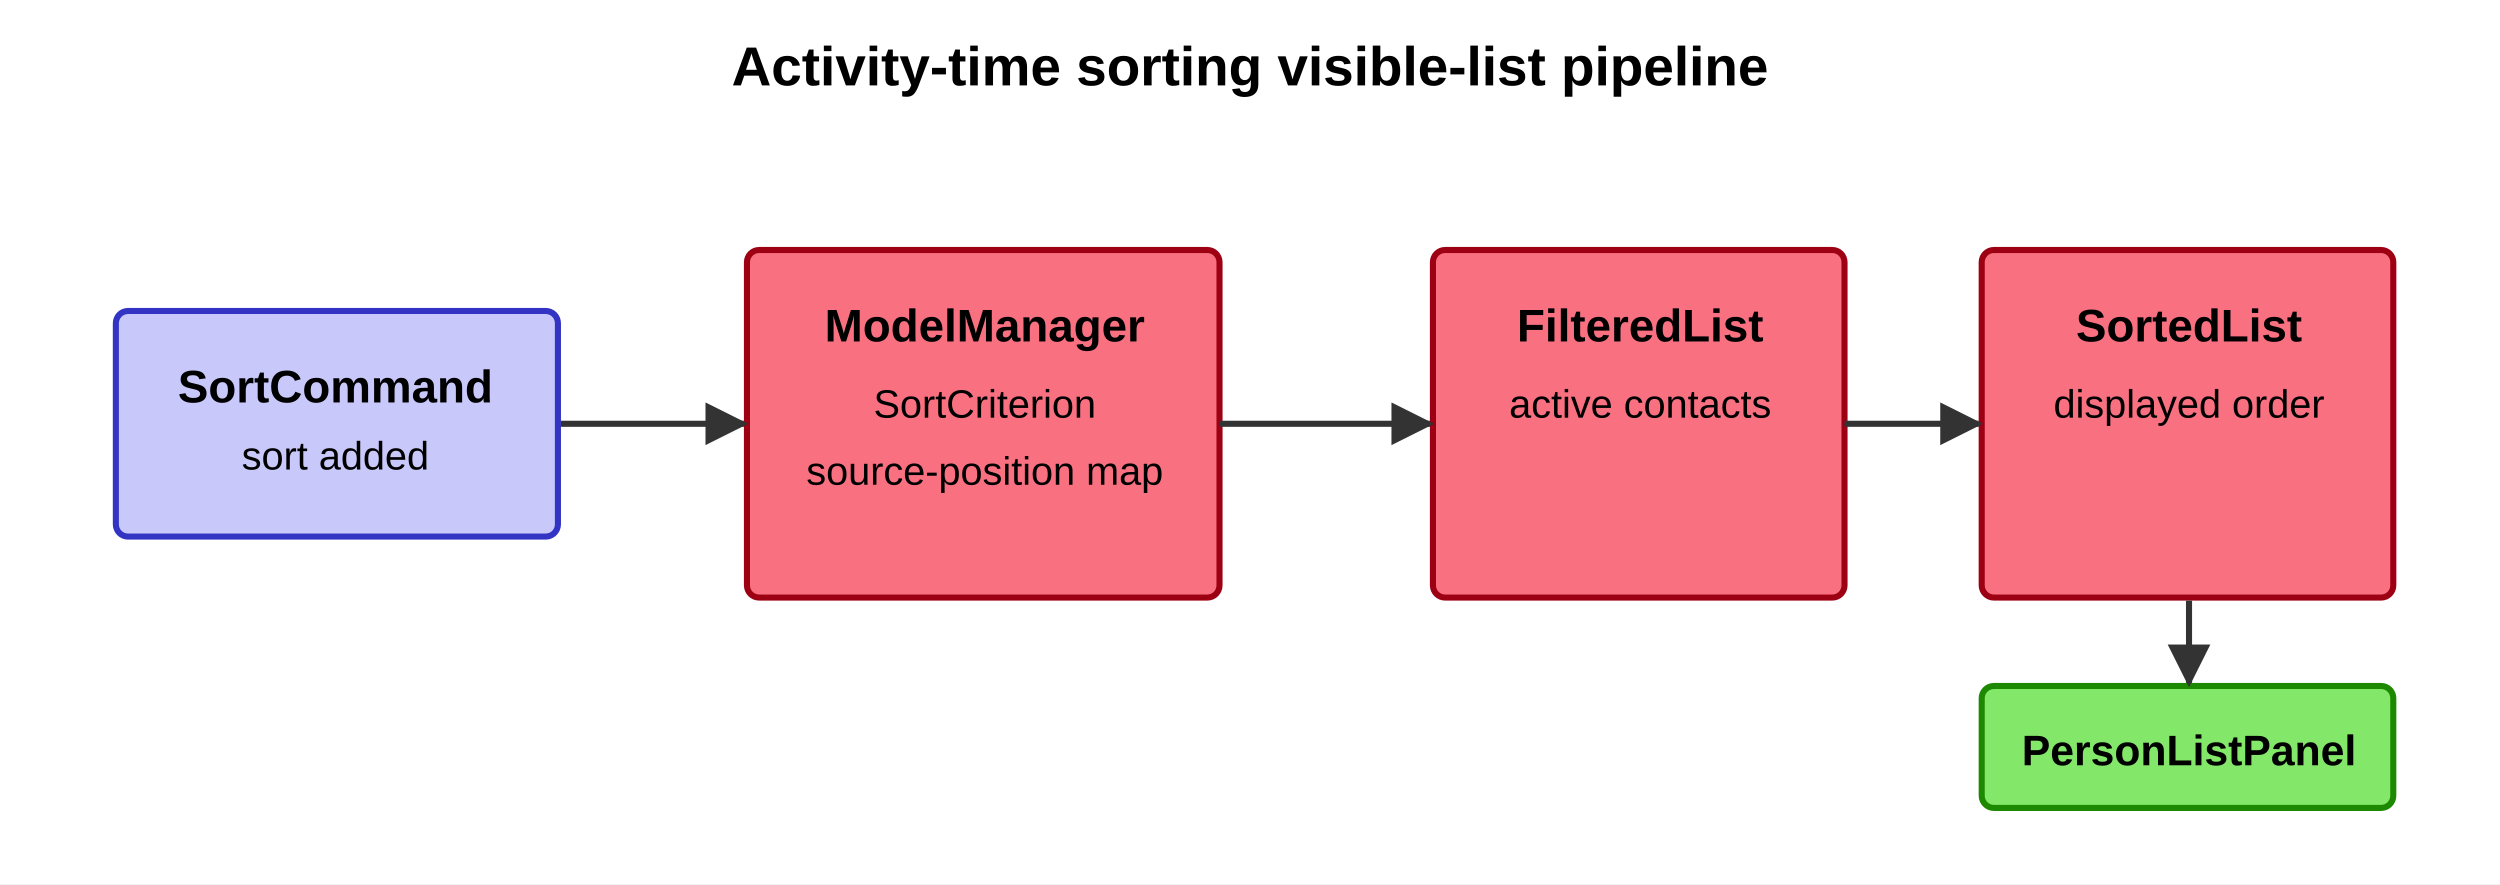
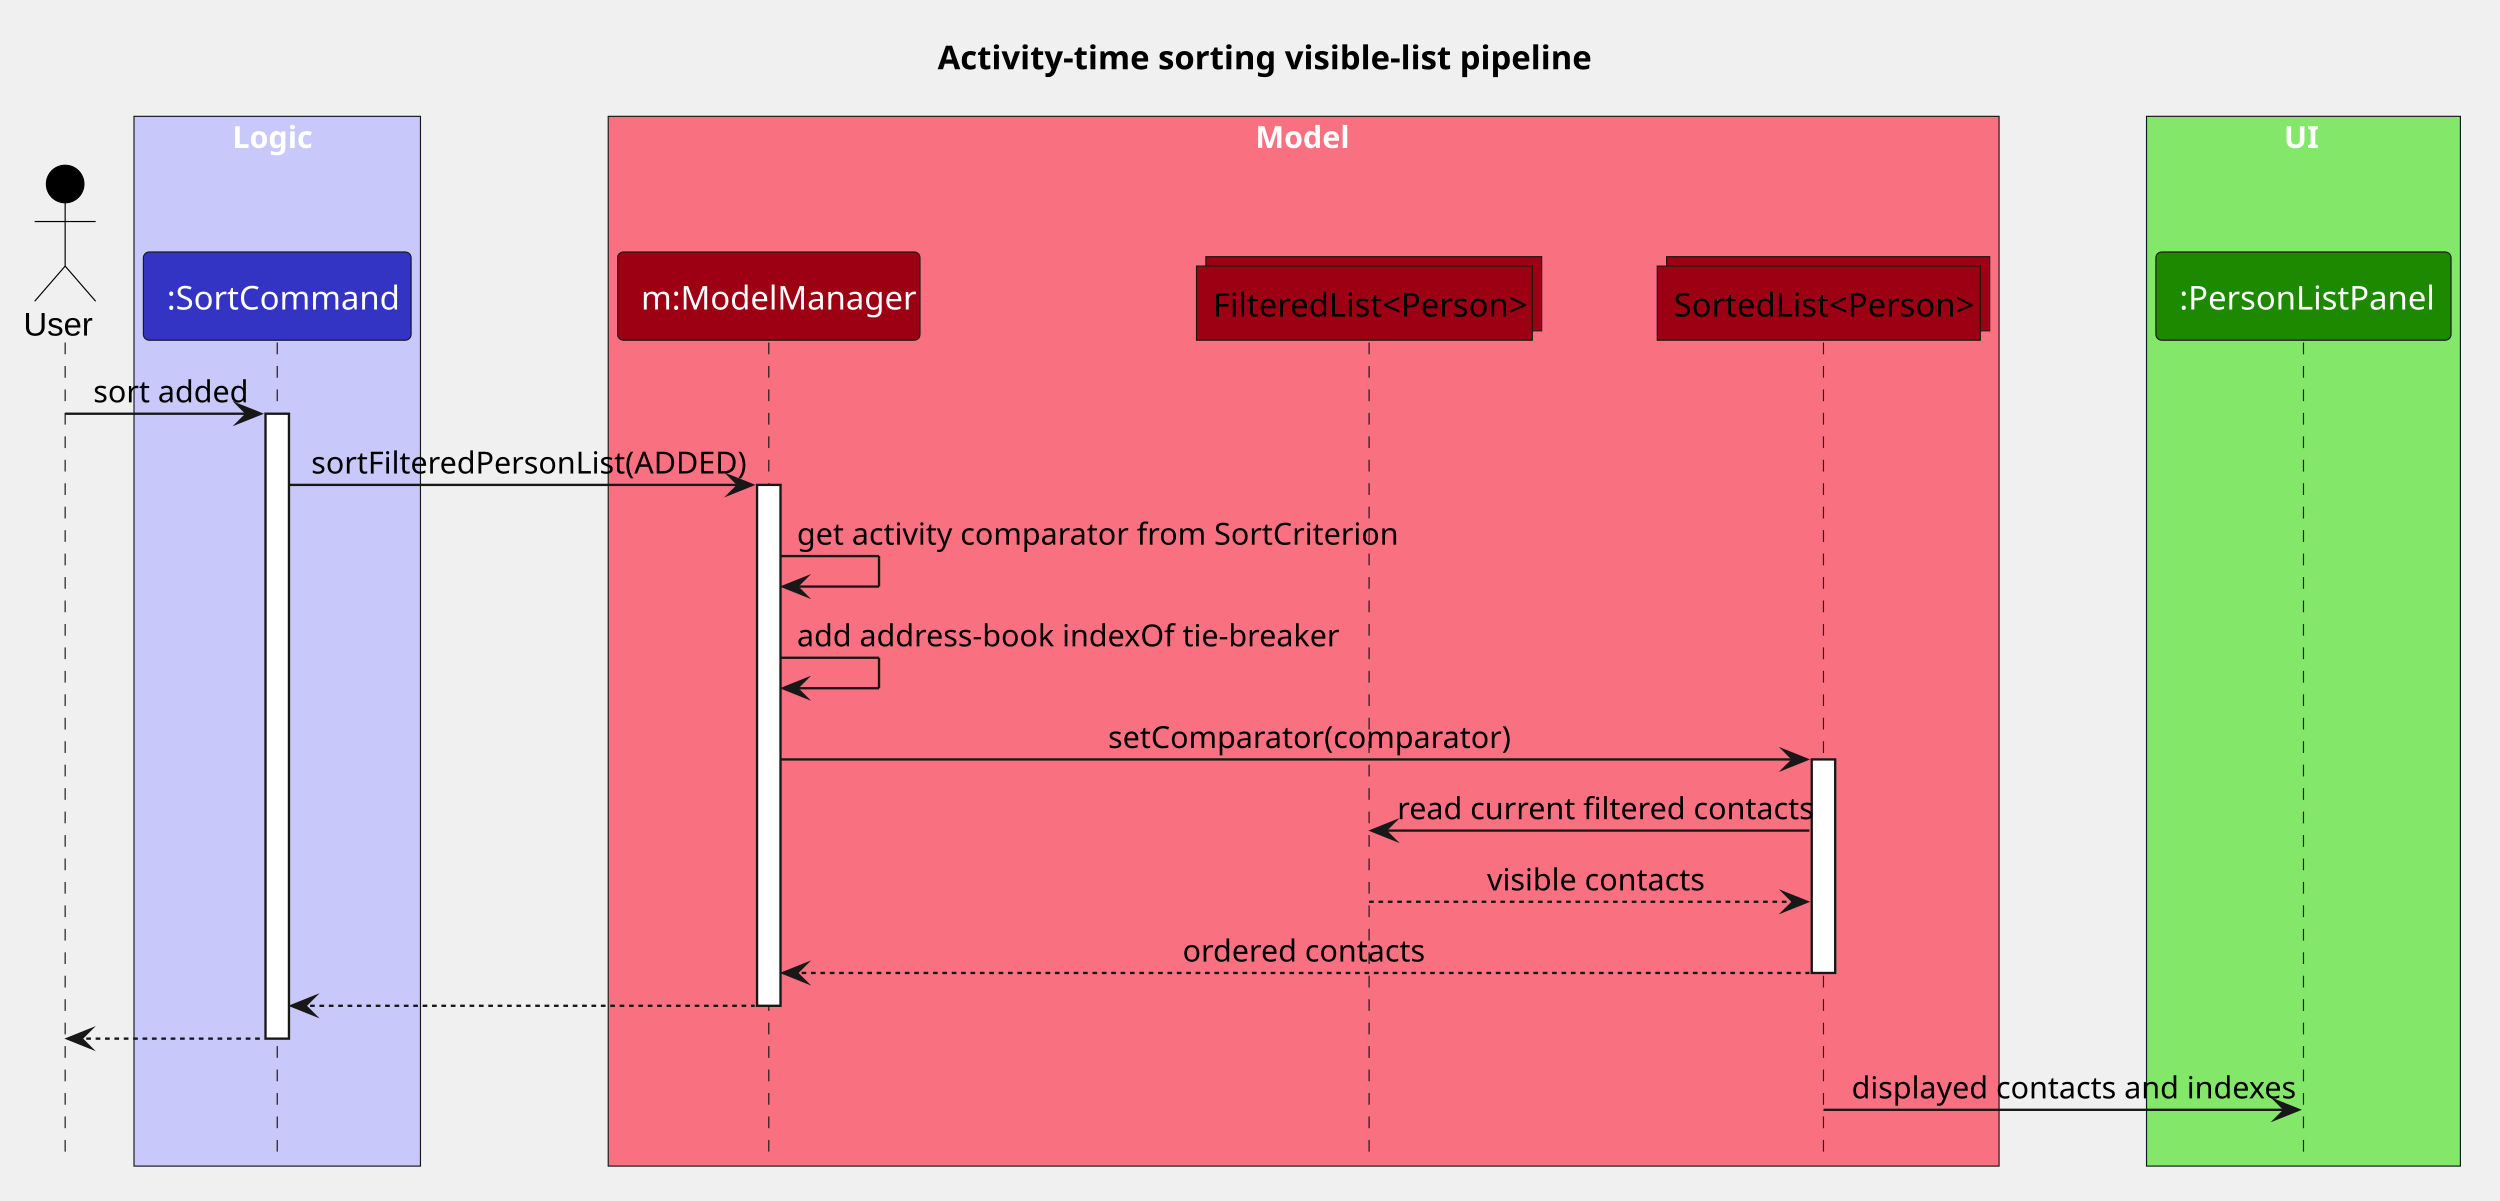
- <svg xmlns="http://www.w3.org/2000/svg" width="820" height="290" viewBox="0 0 820 290" role="img" aria-labelledby="title description">
-   <defs>
-     <marker id="arrow" viewBox="0 0 10 10" refX="9" refY="5" markerWidth="7" markerHeight="7" orient="auto-start-reverse">
-       <path d="M 0 0 L 10 5 L 0 10 z" fill="#333333" />
-     </marker>
-   </defs>
-   <rect width="820" height="290" fill="#ffffff" />
-   <text x="410" y="28" text-anchor="middle" font-family="Arial, sans-serif" font-size="18" font-weight="bold">Activity-time sorting visible-list pipeline</text>
-   <rect x="38" y="102" width="145" height="74" rx="4" fill="#c8c8fa" stroke="#3333c4" stroke-width="2" />
-   <text x="110" y="132" text-anchor="middle" font-family="Arial, sans-serif" font-size="15" font-weight="bold">SortCommand</text>
-   <text x="110" y="154" text-anchor="middle" font-family="Arial, sans-serif" font-size="13">sort added</text>
-   <rect x="245" y="82" width="155" height="114" rx="4" fill="#f97181" stroke="#9d0012" stroke-width="2" />
-   <text x="323" y="112" text-anchor="middle" font-family="Arial, sans-serif" font-size="15" font-weight="bold">ModelManager</text>
-   <text x="323" y="137" text-anchor="middle" font-family="Arial, sans-serif" font-size="13">SortCriterion</text>
-   <text x="323" y="159" text-anchor="middle" font-family="Arial, sans-serif" font-size="13">source-position map</text>
-   <rect x="470" y="82" width="135" height="114" rx="4" fill="#f97181" stroke="#9d0012" stroke-width="2" />
-   <text x="538" y="112" text-anchor="middle" font-family="Arial, sans-serif" font-size="15" font-weight="bold">FilteredList</text>
-   <text x="538" y="137" text-anchor="middle" font-family="Arial, sans-serif" font-size="13">active contacts</text>
-   <rect x="650" y="82" width="135" height="114" rx="4" fill="#f97181" stroke="#9d0012" stroke-width="2" />
-   <text x="718" y="112" text-anchor="middle" font-family="Arial, sans-serif" font-size="15" font-weight="bold">SortedList</text>
-   <text x="718" y="137" text-anchor="middle" font-family="Arial, sans-serif" font-size="13">displayed order</text>
-   <line x1="184" y1="139" x2="244" y2="139" stroke="#333333" stroke-width="2" marker-end="url(#arrow)" />
-   <line x1="400" y1="139" x2="469" y2="139" stroke="#333333" stroke-width="2" marker-end="url(#arrow)" />
-   <line x1="605" y1="139" x2="649" y2="139" stroke="#333333" stroke-width="2" marker-end="url(#arrow)" />
-   <rect x="650" y="225" width="135" height="40" rx="4" fill="#83e769" stroke="#1d8900" stroke-width="2" />
-   <text x="718" y="251" text-anchor="middle" font-family="Arial, sans-serif" font-size="14" font-weight="bold">PersonListPanel</text>
-   <line x1="718" y1="197" x2="718" y2="224" stroke="#333333" stroke-width="2" marker-end="url(#arrow)" />
+ <svg xmlns="http://www.w3.org/2000/svg" version="1.1" data-diagram-type="SEQUENCE" style="width:1066px;height:512px;background:#FFFFFF;" width="1066px" height="512px" viewBox="0 0 1066 512" zoomAndPan="magnify" preserveAspectRatio="none" contentStyleType="text/css">
+   <defs />
+   <g font-family="sans-serif" lengthAdjust="spacing">
+     <g class="title" data-source-line="4">
+       <text x="399.812" y="29.533" fill="#000" font-size="14" textLength="264.496" font-weight="700">Activity-time sorting visible-list pipeline</text>
+     </g>
+     <rect x="57.14" y="49.609" width="122.145" height="447.614" fill="#C8C8FA" style="stroke:#181818;stroke-width:0.5;" />
+     <text x="99.074" y="63.104" fill="#FFF" font-size="13" textLength="34.665" font-weight="700">Logic</text>
+     <rect x="259.347" y="49.609" width="593.052" height="447.614" fill="#F97181" style="stroke:#181818;stroke-width:0.5;" />
+     <text x="535.291" y="63.104" fill="#FFF" font-size="13" textLength="37.553" font-weight="700">Model</text>
+     <rect x="915.28" y="49.609" width="133.841" height="447.614" fill="#83E769" style="stroke:#181818;stroke-width:0.5;" />
+     <text x="973.894" y="63.104" fill="#FFF" font-size="13" textLength="13" font-weight="700">UI</text>
+     <g class="participant-lifeline" data-qualified-name="User" data-entity-uid="part1" id="part1-lifeline" data-source-line="6">
+       <g>
+         <rect x="24.279" y="146.06" width="8" height="345.164" fill="#000" fill-opacity="0" />
+         <line x1="27.779" y1="146.06" x2="27.779" y2="491.224" style="stroke:#181818;stroke-width:0.5;stroke-dasharray:5,5;" />
+       </g>
+     </g>
+     <g class="participant-lifeline" data-qualified-name="SortCommand" data-entity-uid="part2" id="part2-lifeline" data-source-line="9">
+       <g>
+         <rect x="114.712" y="146.06" width="8" height="345.164" fill="#000" fill-opacity="0" />
+         <line x1="118.212" y1="146.06" x2="118.212" y2="491.224" style="stroke:#181818;stroke-width:0.5;stroke-dasharray:5,5;" />
+       </g>
+     </g>
+     <g>
+       <rect x="113.212" y="176.411" width="10" height="266.461" fill="#FFF" style="stroke:#181818;stroke-width:1;" />
+     </g>
+     <g class="participant-lifeline" data-qualified-name="ModelManager" data-entity-uid="part3" id="part3-lifeline" data-source-line="13">
+       <g>
+         <rect x="324.315" y="146.06" width="8" height="345.164" fill="#000" fill-opacity="0" />
+         <line x1="327.815" y1="146.06" x2="327.815" y2="491.224" style="stroke:#181818;stroke-width:0.5;stroke-dasharray:5,5;" />
+       </g>
+     </g>
+     <g>
+       <rect x="322.815" y="206.763" width="10" height="222.109" fill="#FFF" style="stroke:#181818;stroke-width:1;" />
+     </g>
+     <g class="participant-lifeline" data-qualified-name="FilteredList" data-entity-uid="part4" id="part4-lifeline" data-source-line="14">
+       <g>
+         <rect x="580.28" y="146.06" width="8" height="345.164" fill="#000" fill-opacity="0" />
+         <line x1="583.78" y1="146.06" x2="583.78" y2="491.224" style="stroke:#181818;stroke-width:0.5;stroke-dasharray:5,5;" />
+       </g>
+     </g>
+     <g class="participant-lifeline" data-qualified-name="SortedList" data-entity-uid="part5" id="part5-lifeline" data-source-line="15">
+       <g>
+         <rect x="774.027" y="146.06" width="8" height="345.164" fill="#000" fill-opacity="0" />
+         <line x1="777.527" y1="146.06" x2="777.527" y2="491.224" style="stroke:#181818;stroke-width:0.5;stroke-dasharray:5,5;" />
+       </g>
+     </g>
+     <g>
+       <rect x="772.527" y="323.817" width="10" height="91.055" fill="#FFF" style="stroke:#181818;stroke-width:1;" />
+     </g>
+     <g class="participant-lifeline" data-qualified-name="PersonListPanel" data-entity-uid="part6" id="part6-lifeline" data-source-line="19">
+       <g>
+         <rect x="978.7" y="146.06" width="8" height="345.164" fill="#000" fill-opacity="0" />
+         <line x1="982.2" y1="146.06" x2="982.2" y2="491.224" style="stroke:#181818;stroke-width:0.5;stroke-dasharray:5,5;" />
+       </g>
+     </g>
+     <g class="participant participant-head" data-qualified-name="User" data-entity-uid="part1" id="part1-head" data-source-line="6">
+       <text x="10" y="143.093" fill="#000" font-size="14" textLength="29.559" font-family="Arial">User</text>
+       <ellipse cx="27.779" cy="78.461" rx="8" ry="8" fill="#000" style="stroke:#000;stroke-width:0.5;" />
+       <path d="M27.779,86.461 L27.779,113.461 M14.779,94.461 L40.779,94.461 M27.779,113.461 L14.779,128.461 M27.779,113.461 L40.779,128.461" style="stroke:#000;stroke-width:0.5;" fill="none" />
+     </g>
+     <g class="participant participant-head" data-qualified-name="SortCommand" data-entity-uid="part2" id="part2-head" data-source-line="9">
+       <rect x="61.14" y="107.45" width="114.145" height="37.609" fill="#3333C4" style="stroke:#181818;stroke-width:0.5;" rx="2.5" ry="2.5" />
+       <text x="71.14" y="131.983" fill="#FFF" font-size="14" textLength="94.145">:SortCommand</text>
+     </g>
+     <g class="participant participant-head" data-qualified-name="ModelManager" data-entity-uid="part3" id="part3-head" data-source-line="13">
+       <rect x="263.347" y="107.45" width="128.938" height="37.609" fill="#9D0012" style="stroke:#181818;stroke-width:0.5;" rx="2.5" ry="2.5" />
+       <text x="273.347" y="131.983" fill="#FFF" font-size="14" textLength="108.938">m:ModelManager</text>
+     </g>
+     <g class="participant participant-head" data-qualified-name="FilteredList" data-entity-uid="part4" id="part4-head" data-source-line="14">
+       <rect x="514.19" y="109.45" width="143.179" height="31.609" fill="#9D0012" style="stroke:#181818;stroke-width:0.5;" />
+       <rect x="510.19" y="113.45" width="143.179" height="31.609" fill="#9D0012" style="stroke:#181818;stroke-width:0.5;" />
+       <text x="517.19" y="134.983" fill="#000" font-size="14" textLength="129.179">FilteredList&lt;Person&gt;</text>
+     </g>
+     <g class="participant participant-head" data-qualified-name="SortedList" data-entity-uid="part5" id="part5-head" data-source-line="15">
+       <rect x="710.655" y="109.45" width="137.744" height="31.609" fill="#9D0012" style="stroke:#181818;stroke-width:0.5;" />
+       <rect x="706.655" y="113.45" width="137.744" height="31.609" fill="#9D0012" style="stroke:#181818;stroke-width:0.5;" />
+       <text x="713.655" y="134.983" fill="#000" font-size="14" textLength="123.744">SortedList&lt;Person&gt;</text>
+     </g>
+     <g class="participant participant-head" data-qualified-name="PersonListPanel" data-entity-uid="part6" id="part6-head" data-source-line="19">
+       <rect x="919.28" y="107.45" width="125.841" height="37.609" fill="#1D8900" style="stroke:#181818;stroke-width:0.5;" rx="2.5" ry="2.5" />
+       <text x="929.28" y="131.983" fill="#FFF" font-size="14" textLength="105.841">:PersonListPanel</text>
+     </g>
+     <g class="message" data-entity-1="part1" data-entity-2="part2" id="msg1" data-source-line="22">
+       <polygon points="101.212,172.411,111.212,176.411,101.212,180.411,105.212,176.411" fill="#181818" style="stroke:#181818;stroke-width:1;stroke-linejoin:miter;stroke-miterlimit:10;" />
+       <line x1="27.779" y1="176.411" x2="107.212" y2="176.411" style="stroke:#181818;stroke-width:1;" />
+       <text x="39.779" y="171.555" fill="#000" font-size="13" textLength="61.433">sort added</text>
+     </g>
+     <g class="message" data-entity-1="part2" data-entity-2="part3" id="msg2" data-source-line="24">
+       <polygon points="310.815,202.763,320.815,206.763,310.815,210.763,314.815,206.763" fill="#181818" style="stroke:#181818;stroke-width:1;stroke-linejoin:miter;stroke-miterlimit:10;" />
+       <line x1="123.212" y1="206.763" x2="316.815" y2="206.763" style="stroke:#181818;stroke-width:1;" />
+       <text x="132.712" y="201.906" fill="#000" font-size="13" textLength="180.604">sortFilteredPersonList(ADDED)</text>
+     </g>
+     <g class="message" data-entity-1="part3" data-entity-2="part3" id="msg3" data-source-line="26">
+       <line x1="332.815" y1="237.114" x2="374.815" y2="237.114" style="stroke:#181818;stroke-width:1;" />
+       <line x1="374.815" y1="237.114" x2="374.815" y2="250.114" style="stroke:#181818;stroke-width:1;" />
+       <line x1="333.815" y1="250.114" x2="374.815" y2="250.114" style="stroke:#181818;stroke-width:1;" />
+       <polygon points="343.815,246.114,333.815,250.114,343.815,254.114,339.815,250.114" fill="#181818" style="stroke:#181818;stroke-width:1;stroke-linejoin:miter;stroke-miterlimit:10;" />
+       <text x="339.815" y="232.258" fill="#000" font-size="13" textLength="236.964">get activity comparator from SortCriterion</text>
+     </g>
+     <g class="message" data-entity-1="part3" data-entity-2="part3" id="msg4" data-source-line="27">
+       <line x1="332.815" y1="280.466" x2="374.815" y2="280.466" style="stroke:#181818;stroke-width:1;" />
+       <line x1="374.815" y1="280.466" x2="374.815" y2="293.466" style="stroke:#181818;stroke-width:1;" />
+       <line x1="333.815" y1="293.466" x2="374.815" y2="293.466" style="stroke:#181818;stroke-width:1;" />
+       <polygon points="343.815,289.466,333.815,293.466,343.815,297.466,339.815,293.466" fill="#181818" style="stroke:#181818;stroke-width:1;stroke-linejoin:miter;stroke-miterlimit:10;" />
+       <text x="339.815" y="275.609" fill="#000" font-size="13" textLength="218.232">add address-book indexOf tie-breaker</text>
+     </g>
+     <g class="message" data-entity-1="part3" data-entity-2="part5" id="msg5" data-source-line="28">
+       <polygon points="760.527,319.817,770.527,323.817,760.527,327.817,764.527,323.817" fill="#181818" style="stroke:#181818;stroke-width:1;stroke-linejoin:miter;stroke-miterlimit:10;" />
+       <line x1="332.815" y1="323.817" x2="766.527" y2="323.817" style="stroke:#181818;stroke-width:1;" />
+       <text x="472.478" y="318.961" fill="#000" font-size="13" textLength="160.386">setComparator(comparator)</text>
+     </g>
+     <g class="message" data-entity-1="part5" data-entity-2="part4" id="msg6" data-source-line="30">
+       <polygon points="594.78,350.169,584.78,354.169,594.78,358.169,590.78,354.169" fill="#181818" style="stroke:#181818;stroke-width:1;stroke-linejoin:miter;stroke-miterlimit:10;" />
+       <line x1="588.78" y1="354.169" x2="771.527" y2="354.169" style="stroke:#181818;stroke-width:1;" />
+       <text x="595.78" y="349.313" fill="#000" font-size="13" textLength="164.747">read current filtered contacts</text>
+     </g>
+     <g class="message" data-entity-1="part4" data-entity-2="part5" id="msg7" data-source-line="31">
+       <polygon points="760.527,380.521,770.527,384.521,760.527,388.521,764.527,384.521" fill="#181818" style="stroke:#181818;stroke-width:1;stroke-linejoin:miter;stroke-miterlimit:10;" />
+       <line x1="583.78" y1="384.521" x2="766.527" y2="384.521" style="stroke:#181818;stroke-width:1;stroke-dasharray:2,2;" />
+       <text x="634.078" y="379.664" fill="#000" font-size="13" textLength="88.15">visible contacts</text>
+     </g>
+     <g class="message" data-entity-1="part5" data-entity-2="part3" id="msg8" data-source-line="32">
+       <polygon points="343.815,410.872,333.815,414.872,343.815,418.872,339.815,414.872" fill="#181818" style="stroke:#181818;stroke-width:1;stroke-linejoin:miter;stroke-miterlimit:10;" />
+       <line x1="337.815" y1="414.872" x2="771.527" y2="414.872" style="stroke:#181818;stroke-width:1;stroke-dasharray:2,2;" />
+       <text x="504.254" y="410.016" fill="#000" font-size="13" textLength="96.833">ordered contacts</text>
+     </g>
+     <g class="message" data-entity-1="part3" data-entity-2="part2" id="msg9" data-source-line="34">
+       <polygon points="134.212,424.872,124.212,428.872,134.212,432.872,130.212,428.872" fill="#181818" style="stroke:#181818;stroke-width:1;stroke-linejoin:miter;stroke-miterlimit:10;" />
+       <line x1="128.212" y1="428.872" x2="321.815" y2="428.872" style="stroke:#181818;stroke-width:1;stroke-dasharray:2,2;" />
+     </g>
+     <g class="message" data-entity-1="part2" data-entity-2="part1" id="msg10" data-source-line="36">
+       <polygon points="38.779,438.872,28.779,442.872,38.779,446.872,34.779,442.872" fill="#181818" style="stroke:#181818;stroke-width:1;stroke-linejoin:miter;stroke-miterlimit:10;" />
+       <line x1="32.779" y1="442.872" x2="112.212" y2="442.872" style="stroke:#181818;stroke-width:1;stroke-dasharray:2,2;" />
+     </g>
+     <g class="message" data-entity-1="part5" data-entity-2="part6" id="msg11" data-source-line="39">
+       <polygon points="970.2,469.224,980.2,473.224,970.2,477.224,974.2,473.224" fill="#181818" style="stroke:#181818;stroke-width:1;stroke-linejoin:miter;stroke-miterlimit:10;" />
+       <line x1="777.527" y1="473.224" x2="976.2" y2="473.224" style="stroke:#181818;stroke-width:1;" />
+       <text x="789.527" y="468.367" fill="#000" font-size="13" textLength="180.673">displayed contacts and indexes</text>
+     </g>
+   </g>
</svg>
